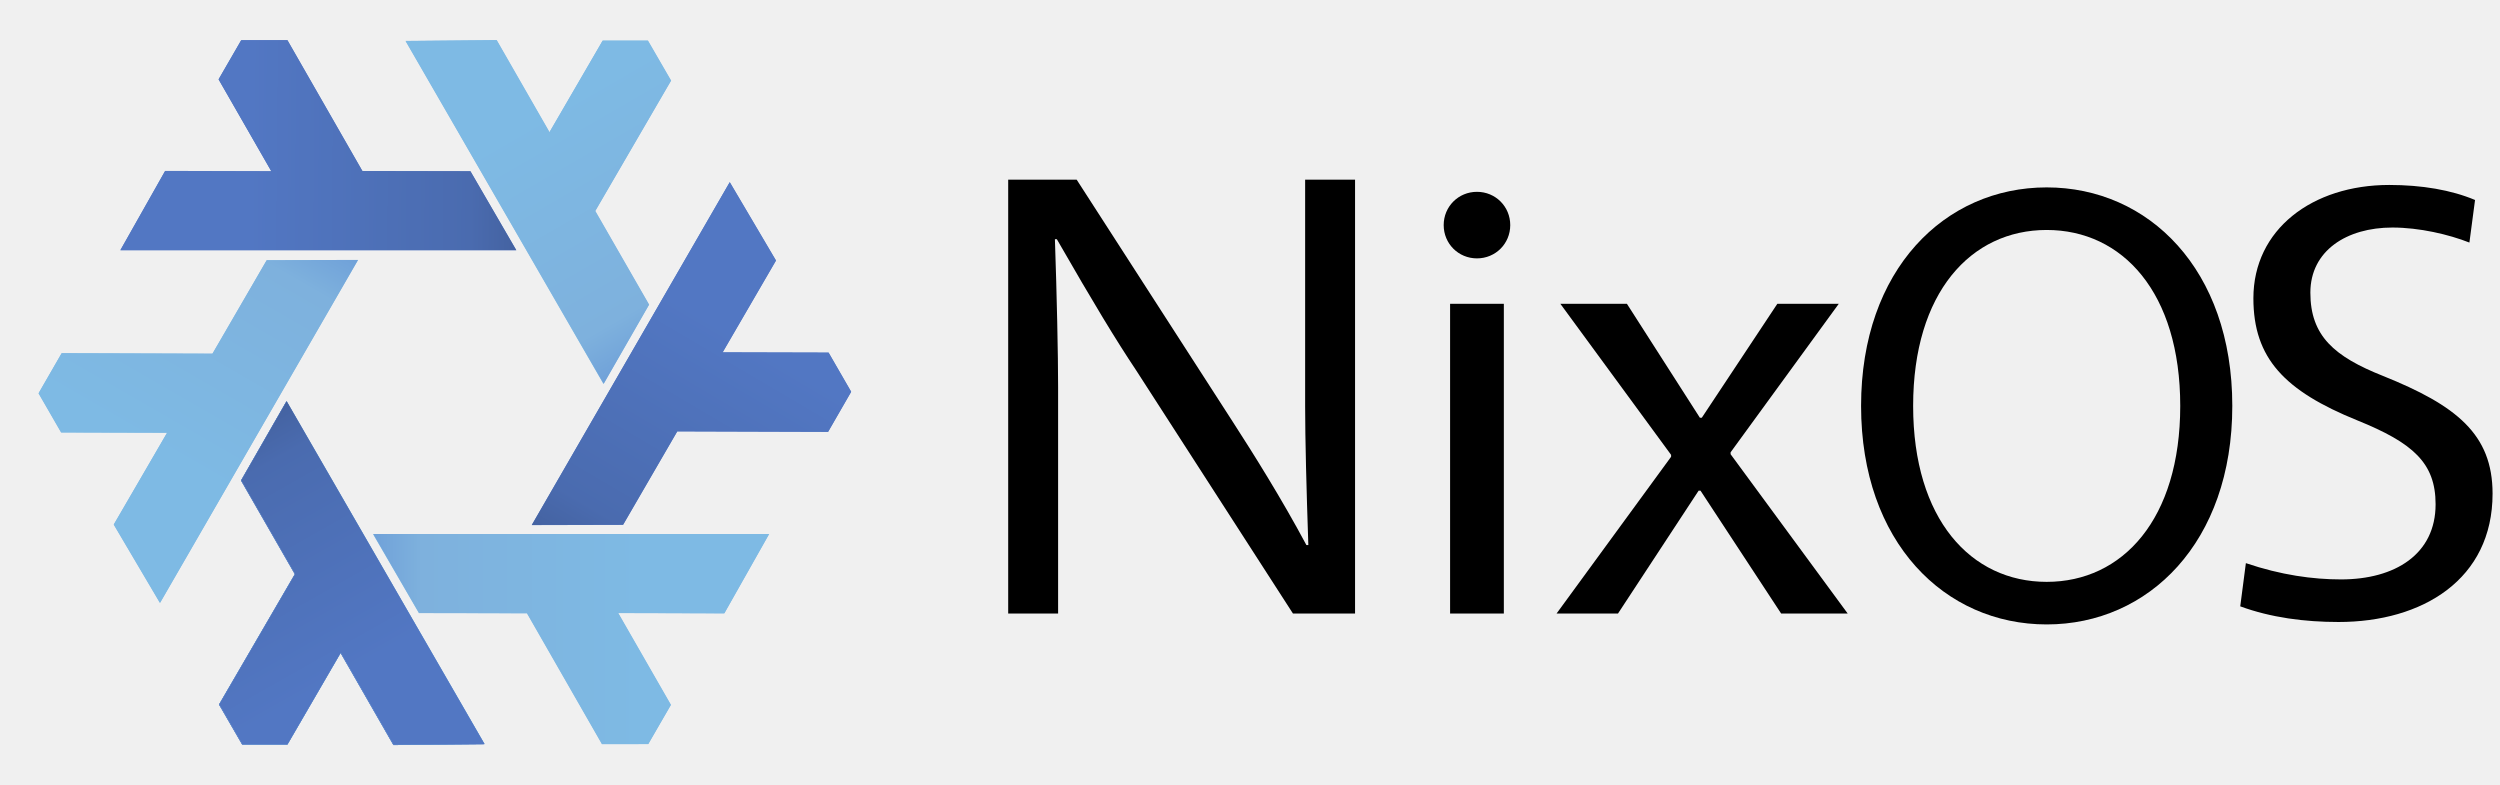
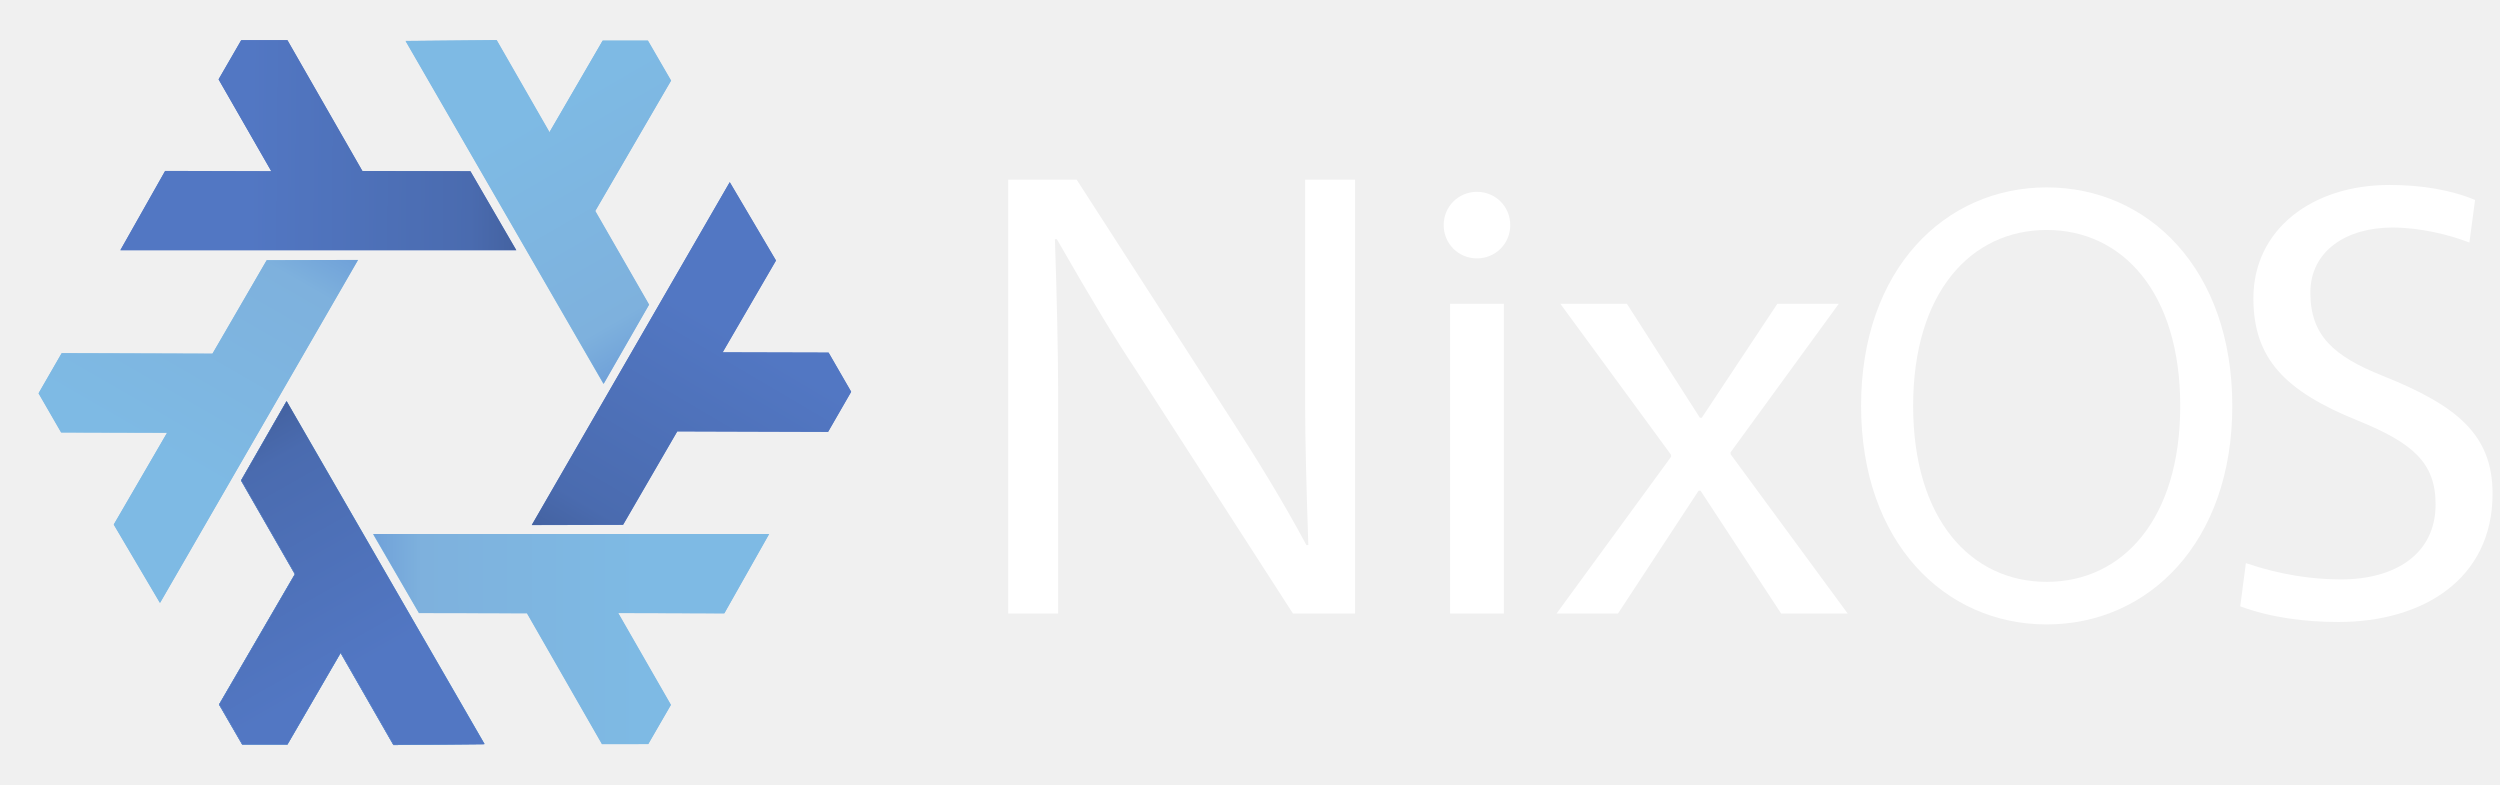
<svg xmlns="http://www.w3.org/2000/svg" xmlns:xlink="http://www.w3.org/1999/xlink" width="435.59mm" height="136.685mm" viewBox="0 0 1543.428 484.317" id="svg2" version="1.1">
  <defs id="defs4">
    <linearGradient id="linearGradient5562">
      <stop style="stop-color:#699ad7;stop-opacity:1" offset="0" id="stop5564" />
      <stop id="stop5566" offset="0.243" style="stop-color:#7eb1dd;stop-opacity:1" />
      <stop style="stop-color:#7ebae4;stop-opacity:1" offset="1" id="stop5568" />
    </linearGradient>
    <linearGradient id="linearGradient5053">
      <stop style="stop-color:#415e9a;stop-opacity:1" offset="0" id="stop5055" />
      <stop id="stop5057" offset="0.232" style="stop-color:#4a6baf;stop-opacity:1" />
      <stop style="stop-color:#5277c3;stop-opacity:1" offset="1" id="stop5059" />
    </linearGradient>
    <linearGradient id="linearGradient5960">
      <stop id="stop5962" offset="0" style="stop-color:#637ddf;stop-opacity:1" />
      <stop style="stop-color:#649afa;stop-opacity:1" offset="0.232" id="stop5964" />
      <stop id="stop5966" offset="1" style="stop-color:#719efa;stop-opacity:1" />
    </linearGradient>
    <linearGradient y2="515.971" x2="282.261" y1="338.624" x1="213.956" gradientTransform="translate(983.3608,601.3889)" gradientUnits="userSpaceOnUse" id="linearGradient5855" xlink:href="#linearGradient5960" />
    <linearGradient xlink:href="#linearGradient5562" id="linearGradient5384" gradientUnits="userSpaceOnUse" gradientTransform="translate(70.65034,-1055.151)" x1="200.597" y1="351.411" x2="290.087" y2="506.188" />
    <linearGradient xlink:href="#linearGradient5053" id="linearGradient5386" gradientUnits="userSpaceOnUse" gradientTransform="translate(864.6959,-1491.341)" x1="-584.199" y1="782.336" x2="-496.297" y2="937.714" />
  </defs>
  <g id="layer7" style="display:none">
-     <rect transform="translate(-132.5822,958.0402)" style="color:#000000;clip-rule:nonzero;display:inline;overflow:visible;visibility:visible;opacity:1;isolation:auto;mix-blend-mode:normal;color-interpolation:sRGB;color-interpolation-filters:linearRGB;solid-color:#000000;solid-opacity:1;fill:#ffffff;fill-opacity:1;fill-rule:evenodd;stroke:none;stroke-width:3;stroke-linecap:butt;stroke-linejoin:round;stroke-miterlimit:4;stroke-dasharray:none;stroke-dashoffset:0;stroke-opacity:1;marker:none;color-rendering:auto;image-rendering:auto;shape-rendering:auto;text-rendering:auto;enable-background:accumulate" id="rect5389" width="1543.428" height="483.744" x="132.582" y="-957.778" />
+     <rect transform="translate(-132.5822,958.0402)" style="color:#FFFFFF;clip-rule:nonzero;display:inline;overflow:visible;visibility:visible;opacity:1;isolation:auto;mix-blend-mode:normal;color-interpolation:sRGB;color-interpolation-filters:linearRGB;solid-color:#FFFFFF;solid-opacity:1;fill:#ffffff;fill-opacity:1;fill-rule:evenodd;stroke:none;stroke-width:3;stroke-linecap:butt;stroke-linejoin:round;stroke-miterlimit:4;stroke-dasharray:none;stroke-dashoffset:0;stroke-opacity:1;marker:none;color-rendering:auto;image-rendering:auto;shape-rendering:auto;text-rendering:auto;enable-background:accumulate" id="rect5389" width="1543.428" height="483.744" x="132.582" y="-957.778" />
  </g>
  <g id="layer5" style="display:none;opacity:0.516" transform="translate(-132.5822,958.0402)">
-     <rect y="-957.778" x="132.582" height="483.744" width="1543.428" id="rect5350" style="color:#000000;clip-rule:nonzero;display:inline;overflow:visible;visibility:visible;opacity:1;isolation:auto;mix-blend-mode:normal;color-interpolation:sRGB;color-interpolation-filters:linearRGB;solid-color:#000000;solid-opacity:1;fill:#d4d4d4;fill-opacity:1;fill-rule:evenodd;stroke:none;stroke-width:3;stroke-linecap:butt;stroke-linejoin:round;stroke-miterlimit:4;stroke-dasharray:none;stroke-dashoffset:0;stroke-opacity:1;marker:none;color-rendering:auto;image-rendering:auto;shape-rendering:auto;text-rendering:auto;enable-background:accumulate" />
-     <rect style="color:#000000;clip-rule:nonzero;display:inline;overflow:visible;visibility:visible;opacity:1;isolation:auto;mix-blend-mode:normal;color-interpolation:sRGB;color-interpolation-filters:linearRGB;solid-color:#000000;solid-opacity:1;fill:#9b9b9b;fill-opacity:1;fill-rule:evenodd;stroke:none;stroke-width:3;stroke-linecap:butt;stroke-linejoin:round;stroke-miterlimit:4;stroke-dasharray:none;stroke-dashoffset:0;stroke-opacity:1;marker:none;color-rendering:auto;image-rendering:auto;shape-rendering:auto;text-rendering:auto;enable-background:accumulate" id="rect5346" width="1496.443" height="435.681" x="155.776" y="-933.387" />
-     <rect y="-851.659" x="159.027" height="272.584" width="1492.573" id="rect5348" style="color:#000000;clip-rule:nonzero;display:inline;overflow:visible;visibility:visible;opacity:1;isolation:auto;mix-blend-mode:normal;color-interpolation:sRGB;color-interpolation-filters:linearRGB;solid-color:#000000;solid-opacity:1;fill:#848484;fill-opacity:1;fill-rule:evenodd;stroke:none;stroke-width:3;stroke-linecap:butt;stroke-linejoin:round;stroke-miterlimit:4;stroke-dasharray:none;stroke-dashoffset:0;stroke-opacity:1;marker:none;color-rendering:auto;image-rendering:auto;shape-rendering:auto;text-rendering:auto;enable-background:accumulate" />
+     <rect y="-957.778" x="132.582" height="483.744" width="1543.428" id="rect5350" style="color:#FFFFFF;clip-rule:nonzero;display:inline;overflow:visible;visibility:visible;opacity:1;isolation:auto;mix-blend-mode:normal;color-interpolation:sRGB;color-interpolation-filters:linearRGB;solid-color:#FFFFFF;solid-opacity:1;fill:#d4d4d4;fill-opacity:1;fill-rule:evenodd;stroke:none;stroke-width:3;stroke-linecap:butt;stroke-linejoin:round;stroke-miterlimit:4;stroke-dasharray:none;stroke-dashoffset:0;stroke-opacity:1;marker:none;color-rendering:auto;image-rendering:auto;shape-rendering:auto;text-rendering:auto;enable-background:accumulate" />
+     <rect style="color:#FFFFFF;clip-rule:nonzero;display:inline;overflow:visible;visibility:visible;opacity:1;isolation:auto;mix-blend-mode:normal;color-interpolation:sRGB;color-interpolation-filters:linearRGB;solid-color:#FFFFFF;solid-opacity:1;fill:#9b9b9b;fill-opacity:1;fill-rule:evenodd;stroke:none;stroke-width:3;stroke-linecap:butt;stroke-linejoin:round;stroke-miterlimit:4;stroke-dasharray:none;stroke-dashoffset:0;stroke-opacity:1;marker:none;color-rendering:auto;image-rendering:auto;shape-rendering:auto;text-rendering:auto;enable-background:accumulate" id="rect5346" width="1496.443" height="435.681" x="155.776" y="-933.387" />
+     <rect y="-851.659" x="159.027" height="272.584" width="1492.573" id="rect5348" style="color:#FFFFFF;clip-rule:nonzero;display:inline;overflow:visible;visibility:visible;opacity:1;isolation:auto;mix-blend-mode:normal;color-interpolation:sRGB;color-interpolation-filters:linearRGB;solid-color:#FFFFFF;solid-opacity:1;fill:#848484;fill-opacity:1;fill-rule:evenodd;stroke:none;stroke-width:3;stroke-linecap:butt;stroke-linejoin:round;stroke-miterlimit:4;stroke-dasharray:none;stroke-dashoffset:0;stroke-opacity:1;marker:none;color-rendering:auto;image-rendering:auto;shape-rendering:auto;text-rendering:auto;enable-background:accumulate" />
  </g>
  <g id="layer6" style="display:none" transform="translate(-132.5822,958.0402)">
-     <rect y="-958.028" x="132.651" height="484.304" width="550.416" id="rect5379" style="color:#000000;clip-rule:nonzero;display:inline;overflow:visible;visibility:visible;opacity:1;isolation:auto;mix-blend-mode:normal;color-interpolation:sRGB;color-interpolation-filters:linearRGB;solid-color:#000000;solid-opacity:1;fill:#5c201e;fill-opacity:1;fill-rule:evenodd;stroke:none;stroke-width:3;stroke-linecap:butt;stroke-linejoin:round;stroke-miterlimit:4;stroke-dasharray:none;stroke-dashoffset:0;stroke-opacity:1;marker:none;color-rendering:auto;image-rendering:auto;shape-rendering:auto;text-rendering:auto;enable-background:accumulate" />
-     <rect style="color:#000000;clip-rule:nonzero;display:inline;overflow:visible;visibility:visible;opacity:1;isolation:auto;mix-blend-mode:normal;color-interpolation:sRGB;color-interpolation-filters:linearRGB;solid-color:#000000;solid-opacity:1;fill:#c24a46;fill-opacity:1;fill-rule:evenodd;stroke:none;stroke-width:3;stroke-linecap:butt;stroke-linejoin:round;stroke-miterlimit:4;stroke-dasharray:none;stroke-dashoffset:0;stroke-opacity:1;marker:none;color-rendering:auto;image-rendering:auto;shape-rendering:auto;text-rendering:auto;enable-background:accumulate" id="rect5372" width="501.944" height="434.304" x="156.123" y="-933.028" />
-     <rect style="color:#000000;clip-rule:nonzero;display:inline;overflow:visible;visibility:visible;opacity:1;isolation:auto;mix-blend-mode:normal;color-interpolation:sRGB;color-interpolation-filters:linearRGB;solid-color:#000000;solid-opacity:1;fill:#d98d8a;fill-opacity:1;fill-rule:evenodd;stroke:none;stroke-width:3;stroke-linecap:butt;stroke-linejoin:round;stroke-miterlimit:4;stroke-dasharray:none;stroke-dashoffset:0;stroke-opacity:1;marker:none;color-rendering:auto;image-rendering:auto;shape-rendering:auto;text-rendering:auto;enable-background:accumulate" id="rect5381" width="24.94" height="24.94" x="658.028" y="-958.04" />
+     <rect y="-958.028" x="132.651" height="484.304" width="550.416" id="rect5379" style="color:#FFFFFF;clip-rule:nonzero;display:inline;overflow:visible;visibility:visible;opacity:1;isolation:auto;mix-blend-mode:normal;color-interpolation:sRGB;color-interpolation-filters:linearRGB;solid-color:#FFFFFF;solid-opacity:1;fill:#5c201e;fill-opacity:1;fill-rule:evenodd;stroke:none;stroke-width:3;stroke-linecap:butt;stroke-linejoin:round;stroke-miterlimit:4;stroke-dasharray:none;stroke-dashoffset:0;stroke-opacity:1;marker:none;color-rendering:auto;image-rendering:auto;shape-rendering:auto;text-rendering:auto;enable-background:accumulate" />
+     <rect style="color:#FFFFFF;clip-rule:nonzero;display:inline;overflow:visible;visibility:visible;opacity:1;isolation:auto;mix-blend-mode:normal;color-interpolation:sRGB;color-interpolation-filters:linearRGB;solid-color:#FFFFFF;solid-opacity:1;fill:#c24a46;fill-opacity:1;fill-rule:evenodd;stroke:none;stroke-width:3;stroke-linecap:butt;stroke-linejoin:round;stroke-miterlimit:4;stroke-dasharray:none;stroke-dashoffset:0;stroke-opacity:1;marker:none;color-rendering:auto;image-rendering:auto;shape-rendering:auto;text-rendering:auto;enable-background:accumulate" id="rect5372" width="501.944" height="434.304" x="156.123" y="-933.028" />
+     <rect style="color:#FFFFFF;clip-rule:nonzero;display:inline;overflow:visible;visibility:visible;opacity:1;isolation:auto;mix-blend-mode:normal;color-interpolation:sRGB;color-interpolation-filters:linearRGB;solid-color:#FFFFFF;solid-opacity:1;fill:#d98d8a;fill-opacity:1;fill-rule:evenodd;stroke:none;stroke-width:3;stroke-linecap:butt;stroke-linejoin:round;stroke-miterlimit:4;stroke-dasharray:none;stroke-dashoffset:0;stroke-opacity:1;marker:none;color-rendering:auto;image-rendering:auto;shape-rendering:auto;text-rendering:auto;enable-background:accumulate" id="rect5381" width="24.94" height="24.94" x="658.028" y="-958.04" />
  </g>
  <g id="layer1" style="display:inline" transform="translate(-132.5822,958.0402)">
-     <path style="color:#000000;clip-rule:nonzero;display:inline;overflow:visible;visibility:visible;opacity:1;isolation:auto;mix-blend-mode:normal;color-interpolation:sRGB;color-interpolation-filters:linearRGB;solid-color:#000000;solid-opacity:1;fill:#5277c3;fill-opacity:1;fill-rule:evenodd;stroke:none;stroke-width:3;stroke-linecap:butt;stroke-linejoin:round;stroke-miterlimit:4;stroke-dasharray:none;stroke-dashoffset:0;stroke-opacity:1;color-rendering:auto;image-rendering:auto;shape-rendering:auto;text-rendering:auto;enable-background:accumulate" d="m 309.404,-710.252 122.197,211.675 -56.157,0.527 -32.624,-56.869 -32.856,56.565 -27.902,-0.011 -14.291,-24.69 46.81,-80.49 -33.229,-57.826 z" id="path4861" />
-     <path style="color:#000000;clip-rule:nonzero;display:inline;overflow:visible;visibility:visible;opacity:1;isolation:auto;mix-blend-mode:normal;color-interpolation:sRGB;color-interpolation-filters:linearRGB;solid-color:#000000;solid-opacity:1;fill:#7ebae4;fill-opacity:1;fill-rule:evenodd;stroke:none;stroke-width:3;stroke-linecap:butt;stroke-linejoin:round;stroke-miterlimit:4;stroke-dasharray:none;stroke-dashoffset:0;stroke-opacity:1;color-rendering:auto;image-rendering:auto;shape-rendering:auto;text-rendering:auto;enable-background:accumulate" d="m 353.509,-797.443 -122.218,211.663 -28.535,-48.37 32.938,-56.688 -65.415,-0.172 -13.941,-24.17 14.236,-24.721 93.112,0.294 33.464,-57.69 z" id="use4863" />
-     <path style="color:#000000;clip-rule:nonzero;display:inline;overflow:visible;visibility:visible;opacity:1;isolation:auto;mix-blend-mode:normal;color-interpolation:sRGB;color-interpolation-filters:linearRGB;solid-color:#000000;solid-opacity:1;fill:#7ebae4;fill-opacity:1;fill-rule:evenodd;stroke:none;stroke-width:3;stroke-linecap:butt;stroke-linejoin:round;stroke-miterlimit:4;stroke-dasharray:none;stroke-dashoffset:0;stroke-opacity:1;color-rendering:auto;image-rendering:auto;shape-rendering:auto;text-rendering:auto;enable-background:accumulate" d="m 362.885,-628.243 244.414,0.012 -27.622,48.897 -65.562,-0.182 32.559,56.737 -13.961,24.159 -28.527,0.032 -46.301,-80.784 -66.693,-0.135 z" id="use4865" />
-     <path style="color:#000000;clip-rule:nonzero;display:inline;overflow:visible;visibility:visible;opacity:1;isolation:auto;mix-blend-mode:normal;color-interpolation:sRGB;color-interpolation-filters:linearRGB;solid-color:#000000;solid-opacity:1;fill:#7ebae4;fill-opacity:1;fill-rule:evenodd;stroke:none;stroke-width:3;stroke-linecap:butt;stroke-linejoin:round;stroke-miterlimit:4;stroke-dasharray:none;stroke-dashoffset:0;stroke-opacity:1;color-rendering:auto;image-rendering:auto;shape-rendering:auto;text-rendering:auto;enable-background:accumulate" d="m 505.143,-720.989 -122.197,-211.675 56.157,-0.527 32.624,56.869 32.856,-56.565 27.902,0.011 14.291,24.69 -46.81,80.49 33.229,57.826 z" id="use4867" />
-     <path id="path4873" d="m 309.404,-710.252 122.197,211.675 -56.157,0.527 -32.624,-56.869 -32.856,56.565 -27.902,-0.011 -14.291,-24.69 46.81,-80.49 -33.229,-57.826 z" style="color:#000000;clip-rule:nonzero;display:inline;overflow:visible;visibility:visible;opacity:1;isolation:auto;mix-blend-mode:normal;color-interpolation:sRGB;color-interpolation-filters:linearRGB;solid-color:#000000;solid-opacity:1;fill:#5277c3;fill-opacity:1;fill-rule:evenodd;stroke:none;stroke-width:3;stroke-linecap:butt;stroke-linejoin:round;stroke-miterlimit:4;stroke-dasharray:none;stroke-dashoffset:0;stroke-opacity:1;color-rendering:auto;image-rendering:auto;shape-rendering:auto;text-rendering:auto;enable-background:accumulate" />
-     <path id="use4875" d="m 451.336,-803.533 -244.414,-0.012 27.622,-48.897 65.562,0.182 -32.559,-56.737 13.961,-24.159 28.527,-0.032 46.301,80.784 66.693,0.135 z" style="color:#000000;clip-rule:nonzero;display:inline;overflow:visible;visibility:visible;opacity:1;isolation:auto;mix-blend-mode:normal;color-interpolation:sRGB;color-interpolation-filters:linearRGB;solid-color:#000000;solid-opacity:1;fill:#5277c3;fill-opacity:1;fill-rule:evenodd;stroke:none;stroke-width:3;stroke-linecap:butt;stroke-linejoin:round;stroke-miterlimit:4;stroke-dasharray:none;stroke-dashoffset:0;stroke-opacity:1;color-rendering:auto;image-rendering:auto;shape-rendering:auto;text-rendering:auto;enable-background:accumulate" />
-     <path id="use4877" d="m 460.872,-633.842 122.218,-211.663 28.535,48.37 -32.938,56.688 65.415,0.172 13.941,24.17 -14.236,24.721 -93.112,-0.294 -33.464,57.69 z" style="color:#000000;clip-rule:nonzero;display:inline;overflow:visible;visibility:visible;opacity:1;isolation:auto;mix-blend-mode:normal;color-interpolation:sRGB;color-interpolation-filters:linearRGB;solid-color:#000000;solid-opacity:1;fill:#5277c3;fill-opacity:1;fill-rule:evenodd;stroke:none;stroke-width:3;stroke-linecap:butt;stroke-linejoin:round;stroke-miterlimit:4;stroke-dasharray:none;stroke-dashoffset:0;stroke-opacity:1;color-rendering:auto;image-rendering:auto;shape-rendering:auto;text-rendering:auto;enable-background:accumulate" />
+     <path style="color:#FFFFFF;clip-rule:nonzero;display:inline;overflow:visible;visibility:visible;opacity:1;isolation:auto;mix-blend-mode:normal;color-interpolation:sRGB;color-interpolation-filters:linearRGB;solid-color:#FFFFFF;solid-opacity:1;fill:#5277c3;fill-opacity:1;fill-rule:evenodd;stroke:none;stroke-width:3;stroke-linecap:butt;stroke-linejoin:round;stroke-miterlimit:4;stroke-dasharray:none;stroke-dashoffset:0;stroke-opacity:1;color-rendering:auto;image-rendering:auto;shape-rendering:auto;text-rendering:auto;enable-background:accumulate" d="m 309.404,-710.252 122.197,211.675 -56.157,0.527 -32.624,-56.869 -32.856,56.565 -27.902,-0.011 -14.291,-24.69 46.81,-80.49 -33.229,-57.826 z" id="path4861" />
+     <path style="color:#FFFFFF;clip-rule:nonzero;display:inline;overflow:visible;visibility:visible;opacity:1;isolation:auto;mix-blend-mode:normal;color-interpolation:sRGB;color-interpolation-filters:linearRGB;solid-color:#FFFFFF;solid-opacity:1;fill:#7ebae4;fill-opacity:1;fill-rule:evenodd;stroke:none;stroke-width:3;stroke-linecap:butt;stroke-linejoin:round;stroke-miterlimit:4;stroke-dasharray:none;stroke-dashoffset:0;stroke-opacity:1;color-rendering:auto;image-rendering:auto;shape-rendering:auto;text-rendering:auto;enable-background:accumulate" d="m 353.509,-797.443 -122.218,211.663 -28.535,-48.37 32.938,-56.688 -65.415,-0.172 -13.941,-24.17 14.236,-24.721 93.112,0.294 33.464,-57.69 z" id="use4863" />
+     <path style="color:#FFFFFF;clip-rule:nonzero;display:inline;overflow:visible;visibility:visible;opacity:1;isolation:auto;mix-blend-mode:normal;color-interpolation:sRGB;color-interpolation-filters:linearRGB;solid-color:#FFFFFF;solid-opacity:1;fill:#7ebae4;fill-opacity:1;fill-rule:evenodd;stroke:none;stroke-width:3;stroke-linecap:butt;stroke-linejoin:round;stroke-miterlimit:4;stroke-dasharray:none;stroke-dashoffset:0;stroke-opacity:1;color-rendering:auto;image-rendering:auto;shape-rendering:auto;text-rendering:auto;enable-background:accumulate" d="m 362.885,-628.243 244.414,0.012 -27.622,48.897 -65.562,-0.182 32.559,56.737 -13.961,24.159 -28.527,0.032 -46.301,-80.784 -66.693,-0.135 z" id="use4865" />
+     <path style="color:#FFFFFF;clip-rule:nonzero;display:inline;overflow:visible;visibility:visible;opacity:1;isolation:auto;mix-blend-mode:normal;color-interpolation:sRGB;color-interpolation-filters:linearRGB;solid-color:#FFFFFF;solid-opacity:1;fill:#7ebae4;fill-opacity:1;fill-rule:evenodd;stroke:none;stroke-width:3;stroke-linecap:butt;stroke-linejoin:round;stroke-miterlimit:4;stroke-dasharray:none;stroke-dashoffset:0;stroke-opacity:1;color-rendering:auto;image-rendering:auto;shape-rendering:auto;text-rendering:auto;enable-background:accumulate" d="m 505.143,-720.989 -122.197,-211.675 56.157,-0.527 32.624,56.869 32.856,-56.565 27.902,0.011 14.291,24.69 -46.81,80.49 33.229,57.826 z" id="use4867" />
+     <path id="path4873" d="m 309.404,-710.252 122.197,211.675 -56.157,0.527 -32.624,-56.869 -32.856,56.565 -27.902,-0.011 -14.291,-24.69 46.81,-80.49 -33.229,-57.826 z" style="color:#FFFFFF;clip-rule:nonzero;display:inline;overflow:visible;visibility:visible;opacity:1;isolation:auto;mix-blend-mode:normal;color-interpolation:sRGB;color-interpolation-filters:linearRGB;solid-color:#FFFFFF;solid-opacity:1;fill:#5277c3;fill-opacity:1;fill-rule:evenodd;stroke:none;stroke-width:3;stroke-linecap:butt;stroke-linejoin:round;stroke-miterlimit:4;stroke-dasharray:none;stroke-dashoffset:0;stroke-opacity:1;color-rendering:auto;image-rendering:auto;shape-rendering:auto;text-rendering:auto;enable-background:accumulate" />
+     <path id="use4875" d="m 451.336,-803.533 -244.414,-0.012 27.622,-48.897 65.562,0.182 -32.559,-56.737 13.961,-24.159 28.527,-0.032 46.301,80.784 66.693,0.135 z" style="color:#FFFFFF;clip-rule:nonzero;display:inline;overflow:visible;visibility:visible;opacity:1;isolation:auto;mix-blend-mode:normal;color-interpolation:sRGB;color-interpolation-filters:linearRGB;solid-color:#FFFFFF;solid-opacity:1;fill:#5277c3;fill-opacity:1;fill-rule:evenodd;stroke:none;stroke-width:3;stroke-linecap:butt;stroke-linejoin:round;stroke-miterlimit:4;stroke-dasharray:none;stroke-dashoffset:0;stroke-opacity:1;color-rendering:auto;image-rendering:auto;shape-rendering:auto;text-rendering:auto;enable-background:accumulate" />
+     <path id="use4877" d="m 460.872,-633.842 122.218,-211.663 28.535,48.37 -32.938,56.688 65.415,0.172 13.941,24.17 -14.236,24.721 -93.112,-0.294 -33.464,57.69 z" style="color:#FFFFFF;clip-rule:nonzero;display:inline;overflow:visible;visibility:visible;opacity:1;isolation:auto;mix-blend-mode:normal;color-interpolation:sRGB;color-interpolation-filters:linearRGB;solid-color:#FFFFFF;solid-opacity:1;fill:#5277c3;fill-opacity:1;fill-rule:evenodd;stroke:none;stroke-width:3;stroke-linecap:butt;stroke-linejoin:round;stroke-miterlimit:4;stroke-dasharray:none;stroke-dashoffset:0;stroke-opacity:1;color-rendering:auto;image-rendering:auto;shape-rendering:auto;text-rendering:auto;enable-background:accumulate" />
    <g id="layer2" style="display:none" transform="translate(72.03904,-1799.448)">
-       <path d="M 460.606,594.729 209.742,594.729 84.31,377.474 209.742,160.219 l 250.864,1e-5 125.432,217.255 z" id="path6032" style="color:#000000;display:inline;overflow:visible;visibility:visible;opacity:0.236;fill:#4e4d52;fill-opacity:1;fill-rule:nonzero;stroke:none;stroke-width:3;stroke-linecap:butt;stroke-linejoin:round;stroke-miterlimit:4;stroke-dasharray:none;stroke-dashoffset:0;stroke-opacity:1;marker:none;enable-background:accumulate" />
-       <path transform="translate(0,-308.2677)" style="color:#000000;display:inline;overflow:visible;visibility:visible;opacity:1;fill:#4e4d52;fill-opacity:1;fill-rule:nonzero;stroke:none;stroke-width:3;stroke-linecap:butt;stroke-linejoin:round;stroke-miterlimit:4;stroke-dasharray:none;stroke-dashoffset:0;stroke-opacity:1;marker:none;enable-background:accumulate" id="path5875" d="m 385.592,773.067 -100.835,0 -50.417,-87.326 50.417,-87.326 100.835,10e-6 50.417,87.326 z" />
+       <path d="M 460.606,594.729 209.742,594.729 84.31,377.474 209.742,160.219 l 250.864,1e-5 125.432,217.255 z" id="path6032" style="color:#FFFFFF;display:inline;overflow:visible;visibility:visible;opacity:0.236;fill:#4e4d52;fill-opacity:1;fill-rule:nonzero;stroke:none;stroke-width:3;stroke-linecap:butt;stroke-linejoin:round;stroke-miterlimit:4;stroke-dasharray:none;stroke-dashoffset:0;stroke-opacity:1;marker:none;enable-background:accumulate" />
+       <path transform="translate(0,-308.2677)" style="color:#FFFFFF;display:inline;overflow:visible;visibility:visible;opacity:1;fill:#4e4d52;fill-opacity:1;fill-rule:nonzero;stroke:none;stroke-width:3;stroke-linecap:butt;stroke-linejoin:round;stroke-miterlimit:4;stroke-dasharray:none;stroke-dashoffset:0;stroke-opacity:1;marker:none;enable-background:accumulate" id="path5875" d="m 385.592,773.067 -100.835,0 -50.417,-87.326 50.417,-87.326 100.835,10e-6 50.417,87.326 z" />
      <path transform="translate(0,-308.2677)" id="path5851" d="m 1216.559,938.534 123.055,228.14 -42.681,-1.262 -43.482,-79.772 -39.651,80.327 -32.688,-19.798 53.474,-100.285 -37.116,-73.89 z" style="fill:url(#linearGradient5855);fill-opacity:1;fill-rule:evenodd;stroke:none;stroke-width:3;stroke-linecap:butt;stroke-linejoin:round;stroke-miterlimit:4;stroke-dasharray:none;stroke-opacity:1" />
-       <rect style="color:#000000;clip-rule:nonzero;display:inline;overflow:visible;visibility:visible;opacity:0.415;isolation:auto;mix-blend-mode:normal;color-interpolation:sRGB;color-interpolation-filters:linearRGB;solid-color:#000000;solid-opacity:1;fill:#c53a3a;fill-opacity:1;fill-rule:nonzero;stroke:none;stroke-width:3;stroke-linecap:butt;stroke-linejoin:round;stroke-miterlimit:4;stroke-dasharray:none;stroke-dashoffset:0;stroke-opacity:1;marker:none;color-rendering:auto;image-rendering:auto;shape-rendering:auto;text-rendering:auto;enable-background:accumulate" id="rect5884" width="48.835" height="226.229" x="-34.742" y="446.171" transform="matrix(0.8660254,-0.5,0.5,0.8660254,0,0)" />
-       <path transform="translate(0,-308.2677)" style="color:#000000;clip-rule:nonzero;display:inline;overflow:visible;visibility:visible;opacity:0.509;isolation:auto;mix-blend-mode:normal;color-interpolation:sRGB;color-interpolation-filters:linearRGB;solid-color:#000000;solid-opacity:1;fill:#000000;fill-opacity:1;fill-rule:evenodd;stroke:none;stroke-width:3;stroke-linecap:butt;stroke-linejoin:round;stroke-miterlimit:4;stroke-dasharray:none;stroke-dashoffset:0;stroke-opacity:1;marker:none;color-rendering:auto;image-rendering:auto;shape-rendering:auto;text-rendering:auto;enable-background:accumulate" id="path3428" d="m 251.986,878.638 -14.024,24.291 h -28.049 l -14.024,-24.291 14.024,-24.291 h 28.049 z" />
+       <rect style="color:#FFFFFF;clip-rule:nonzero;display:inline;overflow:visible;visibility:visible;opacity:0.415;isolation:auto;mix-blend-mode:normal;color-interpolation:sRGB;color-interpolation-filters:linearRGB;solid-color:#FFFFFF;solid-opacity:1;fill:#c53a3a;fill-opacity:1;fill-rule:nonzero;stroke:none;stroke-width:3;stroke-linecap:butt;stroke-linejoin:round;stroke-miterlimit:4;stroke-dasharray:none;stroke-dashoffset:0;stroke-opacity:1;marker:none;color-rendering:auto;image-rendering:auto;shape-rendering:auto;text-rendering:auto;enable-background:accumulate" id="rect5884" width="48.835" height="226.229" x="-34.742" y="446.171" transform="matrix(0.8660254,-0.5,0.5,0.8660254,0,0)" />
+       <path transform="translate(0,-308.2677)" style="color:#FFFFFF;clip-rule:nonzero;display:inline;overflow:visible;visibility:visible;opacity:0.509;isolation:auto;mix-blend-mode:normal;color-interpolation:sRGB;color-interpolation-filters:linearRGB;solid-color:#FFFFFF;solid-opacity:1;fill:#FFFFFF;fill-opacity:1;fill-rule:evenodd;stroke:none;stroke-width:3;stroke-linecap:butt;stroke-linejoin:round;stroke-miterlimit:4;stroke-dasharray:none;stroke-dashoffset:0;stroke-opacity:1;marker:none;color-rendering:auto;image-rendering:auto;shape-rendering:auto;text-rendering:auto;enable-background:accumulate" id="path3428" d="m 251.986,878.638 -14.024,24.291 h -28.049 l -14.024,-24.291 14.024,-24.291 h 28.049 z" />
      <use x="0" y="0" xlink:href="#rect5884" id="use4252" transform="matrix(0.5,0.8660254,-0.8660254,0.5,558.0264,12.37299)" width="100%" height="100%" />
-       <rect style="color:#000000;clip-rule:nonzero;display:inline;overflow:visible;visibility:visible;opacity:1;isolation:auto;mix-blend-mode:normal;color-interpolation:sRGB;color-interpolation-filters:linearRGB;solid-color:#000000;solid-opacity:1;fill:#000000;fill-opacity:0.651;fill-rule:evenodd;stroke:none;stroke-width:1px;stroke-linecap:butt;stroke-linejoin:miter;stroke-miterlimit:4;stroke-dasharray:none;stroke-dashoffset:0;stroke-opacity:1;marker:none;color-rendering:auto;image-rendering:auto;shape-rendering:auto;text-rendering:auto;enable-background:accumulate" id="rect4254" width="5.395" height="115.126" x="545.71" y="467.07" transform="matrix(0.8660254,0.5,-0.5,0.8660254,0,-308.2677)" />
+       <rect style="color:#FFFFFF;clip-rule:nonzero;display:inline;overflow:visible;visibility:visible;opacity:1;isolation:auto;mix-blend-mode:normal;color-interpolation:sRGB;color-interpolation-filters:linearRGB;solid-color:#FFFFFF;solid-opacity:1;fill:#FFFFFF;fill-opacity:0.651;fill-rule:evenodd;stroke:none;stroke-width:1px;stroke-linecap:butt;stroke-linejoin:miter;stroke-miterlimit:4;stroke-dasharray:none;stroke-dashoffset:0;stroke-opacity:1;marker:none;color-rendering:auto;image-rendering:auto;shape-rendering:auto;text-rendering:auto;enable-background:accumulate" id="rect4254" width="5.395" height="115.126" x="545.71" y="467.07" transform="matrix(0.8660254,0.5,-0.5,0.8660254,0,-308.2677)" />
    </g>
  </g>
  <g id="layer3" style="display:inline;opacity:1" transform="translate(-132.5822,958.0402)">
    <path id="path3336-6" d="m 309.549,-710.388 122.197,211.675 -56.157,0.527 -32.624,-56.869 -32.856,56.565 -27.902,-0.011 -14.291,-24.69 46.81,-80.49 -33.229,-57.826 z" style="opacity:1;fill:url(#linearGradient5384);fill-opacity:1;fill-rule:evenodd;stroke:none;stroke-width:3;stroke-linecap:butt;stroke-linejoin:round;stroke-miterlimit:4;stroke-dasharray:none;stroke-opacity:1" />
    <use height="100%" width="100%" transform="rotate(60,407.1116,-715.7872)" id="use3439-6" xlink:href="#path3336-6" y="0" x="0" />
    <use height="100%" width="100%" transform="rotate(-60,407.3118,-715.7002)" id="use3445-0" xlink:href="#path3336-6" y="0" x="0" />
    <use height="100%" width="100%" transform="rotate(180,407.4187,-715.7565)" id="use3449-5" xlink:href="#path3336-6" y="0" x="0" />
-     <path style="color:#000000;clip-rule:nonzero;display:inline;overflow:visible;visibility:visible;opacity:1;isolation:auto;mix-blend-mode:normal;color-interpolation:sRGB;color-interpolation-filters:linearRGB;solid-color:#000000;solid-opacity:1;fill:url(#linearGradient5386);fill-opacity:1;fill-rule:evenodd;stroke:none;stroke-width:3;stroke-linecap:butt;stroke-linejoin:round;stroke-miterlimit:4;stroke-dasharray:none;stroke-dashoffset:0;stroke-opacity:1;color-rendering:auto;image-rendering:auto;shape-rendering:auto;text-rendering:auto;enable-background:accumulate" d="m 309.549,-710.388 122.197,211.675 -56.157,0.527 -32.624,-56.869 -32.856,56.565 -27.902,-0.011 -14.291,-24.69 46.81,-80.49 -33.229,-57.826 z" id="path4260-0" />
+     <path style="color:#FFFFFF;clip-rule:nonzero;display:inline;overflow:visible;visibility:visible;opacity:1;isolation:auto;mix-blend-mode:normal;color-interpolation:sRGB;color-interpolation-filters:linearRGB;solid-color:#FFFFFF;solid-opacity:1;fill:url(#linearGradient5386);fill-opacity:1;fill-rule:evenodd;stroke:none;stroke-width:3;stroke-linecap:butt;stroke-linejoin:round;stroke-miterlimit:4;stroke-dasharray:none;stroke-dashoffset:0;stroke-opacity:1;color-rendering:auto;image-rendering:auto;shape-rendering:auto;text-rendering:auto;enable-background:accumulate" d="m 309.549,-710.388 122.197,211.675 -56.157,0.527 -32.624,-56.869 -32.856,56.565 -27.902,-0.011 -14.291,-24.69 46.81,-80.49 -33.229,-57.826 z" id="path4260-0" />
    <use height="100%" width="100%" transform="rotate(120,407.3392,-716.0836)" id="use4354-5" xlink:href="#path4260-0" y="0" x="0" style="display:inline" />
    <use height="100%" width="100%" transform="rotate(-120,407.2882,-715.87)" id="use4362-2" xlink:href="#path4260-0" y="0" x="0" style="display:inline" />
  </g>
  <g style="display:inline" id="g5329" transform="translate(-132.5822,958.0402)">
-     <g aria-label="Nix" style="font-style:normal;font-variant:normal;font-weight:normal;font-stretch:normal;font-size:395.097px;line-height:125%;font-family:Carlito;-inkscape-font-specification:Carlito;letter-spacing:0px;word-spacing:0px;display:inline;opacity:1;fill:#000000;fill-opacity:1;stroke:none;stroke-width:1px;stroke-linecap:butt;stroke-linejoin:miter;stroke-opacity:1" id="text5407">
+     <g aria-label="Nix" style="font-style:normal;font-variant:normal;font-weight:normal;font-stretch:normal;font-size:395.097px;line-height:125%;font-family:Carlito;-inkscape-font-specification:Carlito;letter-spacing:0px;word-spacing:0px;display:inline;opacity:1;fill:#FFFFFF;fill-opacity:1;stroke:none;stroke-width:1px;stroke-linecap:butt;stroke-linejoin:miter;stroke-opacity:1" id="text5407">
      <path d="m 969.153,-847.118 h -30.818 v 139.864 c 0,19.755 0.79,50.967 1.975,85.736 h -1.185 c -15.409,-28.842 -32.793,-56.499 -45.041,-75.463 l -96.799,-150.137 h -42.275 v 267.876 h 30.818 v -139.864 c 0,-19.755 -0.79,-56.894 -1.975,-91.267 h 1.185 c 22.916,39.905 36.349,62.03 48.992,80.995 l 96.799,150.137 h 38.324 z" style="font-style:normal;font-variant:normal;font-weight:normal;font-stretch:normal;font-family:Vegur;-inkscape-font-specification:Vegur" id="path4683" />
      <path d="m 1027.825,-579.243 h 33.188 v -191.227 h -33.188 z m 16.594,-219.279 c 11.458,0 20.545,-9.087 20.545,-20.545 0,-11.458 -9.087,-20.545 -20.545,-20.545 -11.458,0 -20.545,9.087 -20.545,20.545 0,11.458 9.087,20.545 20.545,20.545 z" style="font-style:normal;font-variant:normal;font-weight:normal;font-stretch:normal;font-family:Vegur;-inkscape-font-specification:Vegur" id="path4685" />
      <path d="m 1267.778,-770.47 h -37.929 l -46.621,70.327 h -1.185 l -45.041,-70.327 h -41.09 l 68.352,93.243 v 1.185 l -70.722,96.799 h 37.929 l 49.782,-75.859 h 1.185 l 49.782,75.859 h 41.09 l -72.303,-98.379 v -1.185 z" style="font-style:normal;font-variant:normal;font-weight:normal;font-stretch:normal;font-family:Vegur;-inkscape-font-specification:Vegur" id="path4687" />
    </g>
-     <g aria-label="O" transform="scale(0.9506732,1.051886)" style="font-style:normal;font-variant:normal;font-weight:normal;font-stretch:normal;font-size:367.487px;line-height:125%;font-family:Carlito;-inkscape-font-specification:Carlito;letter-spacing:0px;word-spacing:0px;display:inline;opacity:1;fill:#000000;fill-opacity:1;stroke:none;stroke-width:1px;stroke-linecap:butt;stroke-linejoin:miter;stroke-opacity:1" id="text5356">
+     <g aria-label="O" transform="scale(0.9506732,1.051886)" style="font-style:normal;font-variant:normal;font-weight:normal;font-stretch:normal;font-size:367.487px;line-height:125%;font-family:Carlito;-inkscape-font-specification:Carlito;letter-spacing:0px;word-spacing:0px;display:inline;opacity:1;fill:#FFFFFF;fill-opacity:1;stroke:none;stroke-width:1px;stroke-linecap:butt;stroke-linejoin:miter;stroke-opacity:1" id="text5356">
      <path d="m 1468.591,-800.797 c -66.148,0 -120.536,48.141 -120.536,128.253 0,80.112 54.388,128.253 120.536,128.253 66.148,0 120.536,-48.141 120.536,-128.253 0,-80.112 -54.388,-128.253 -120.536,-128.253 z m 0,24.989 c 49.243,0 86.727,36.749 86.727,103.264 0,66.515 -37.484,103.264 -86.727,103.264 -49.243,0 -86.727,-36.749 -86.727,-103.264 0,-66.515 37.484,-103.264 86.727,-103.264 z" style="font-style:normal;font-variant:normal;font-weight:normal;font-stretch:normal;font-family:Vegur;-inkscape-font-specification:Vegur" id="path4680" />
    </g>
-     <g aria-label="S" style="font-style:normal;font-variant:normal;font-weight:normal;font-stretch:normal;font-size:386.555px;line-height:125%;font-family:Carlito;-inkscape-font-specification:Carlito;letter-spacing:0px;word-spacing:0px;display:inline;opacity:1;fill:#000000;fill-opacity:1;stroke:none;stroke-width:1px;stroke-linecap:butt;stroke-linejoin:miter;stroke-opacity:1" id="text5364">
+     <g aria-label="S" style="font-style:normal;font-variant:normal;font-weight:normal;font-stretch:normal;font-size:386.555px;line-height:125%;font-family:Carlito;-inkscape-font-specification:Carlito;letter-spacing:0px;word-spacing:0px;display:inline;opacity:1;fill:#FFFFFF;fill-opacity:1;stroke:none;stroke-width:1px;stroke-linecap:butt;stroke-linejoin:miter;stroke-opacity:1" id="text5364">
      <path d="m 1523.761,-773.886 c 0,37.109 19.328,57.21 64.168,75.378 34.403,13.916 48.319,26.286 48.319,51.798 0,30.924 -25.126,46.387 -58.37,46.387 -17.395,0 -37.109,-2.706 -58.756,-10.05 l -3.479,26.672 c 18.941,6.958 39.815,9.664 60.689,9.664 51.798,0 95.093,-26.286 95.093,-79.244 0,-36.723 -22.42,-54.504 -67.647,-72.672 -30.151,-11.983 -44.84,-24.74 -44.84,-51.412 0,-25.899 22.42,-40.202 50.639,-40.202 16.622,0 34.79,4.252 47.546,9.277 l 3.479,-26.286 c -14.689,-6.185 -32.857,-9.277 -52.958,-9.277 -47.546,0 -83.882,27.445 -83.882,69.966 z" style="font-style:normal;font-variant:normal;font-weight:normal;font-stretch:normal;font-family:Vegur;-inkscape-font-specification:Vegur" id="path4677" />
    </g>
  </g>
</svg>
